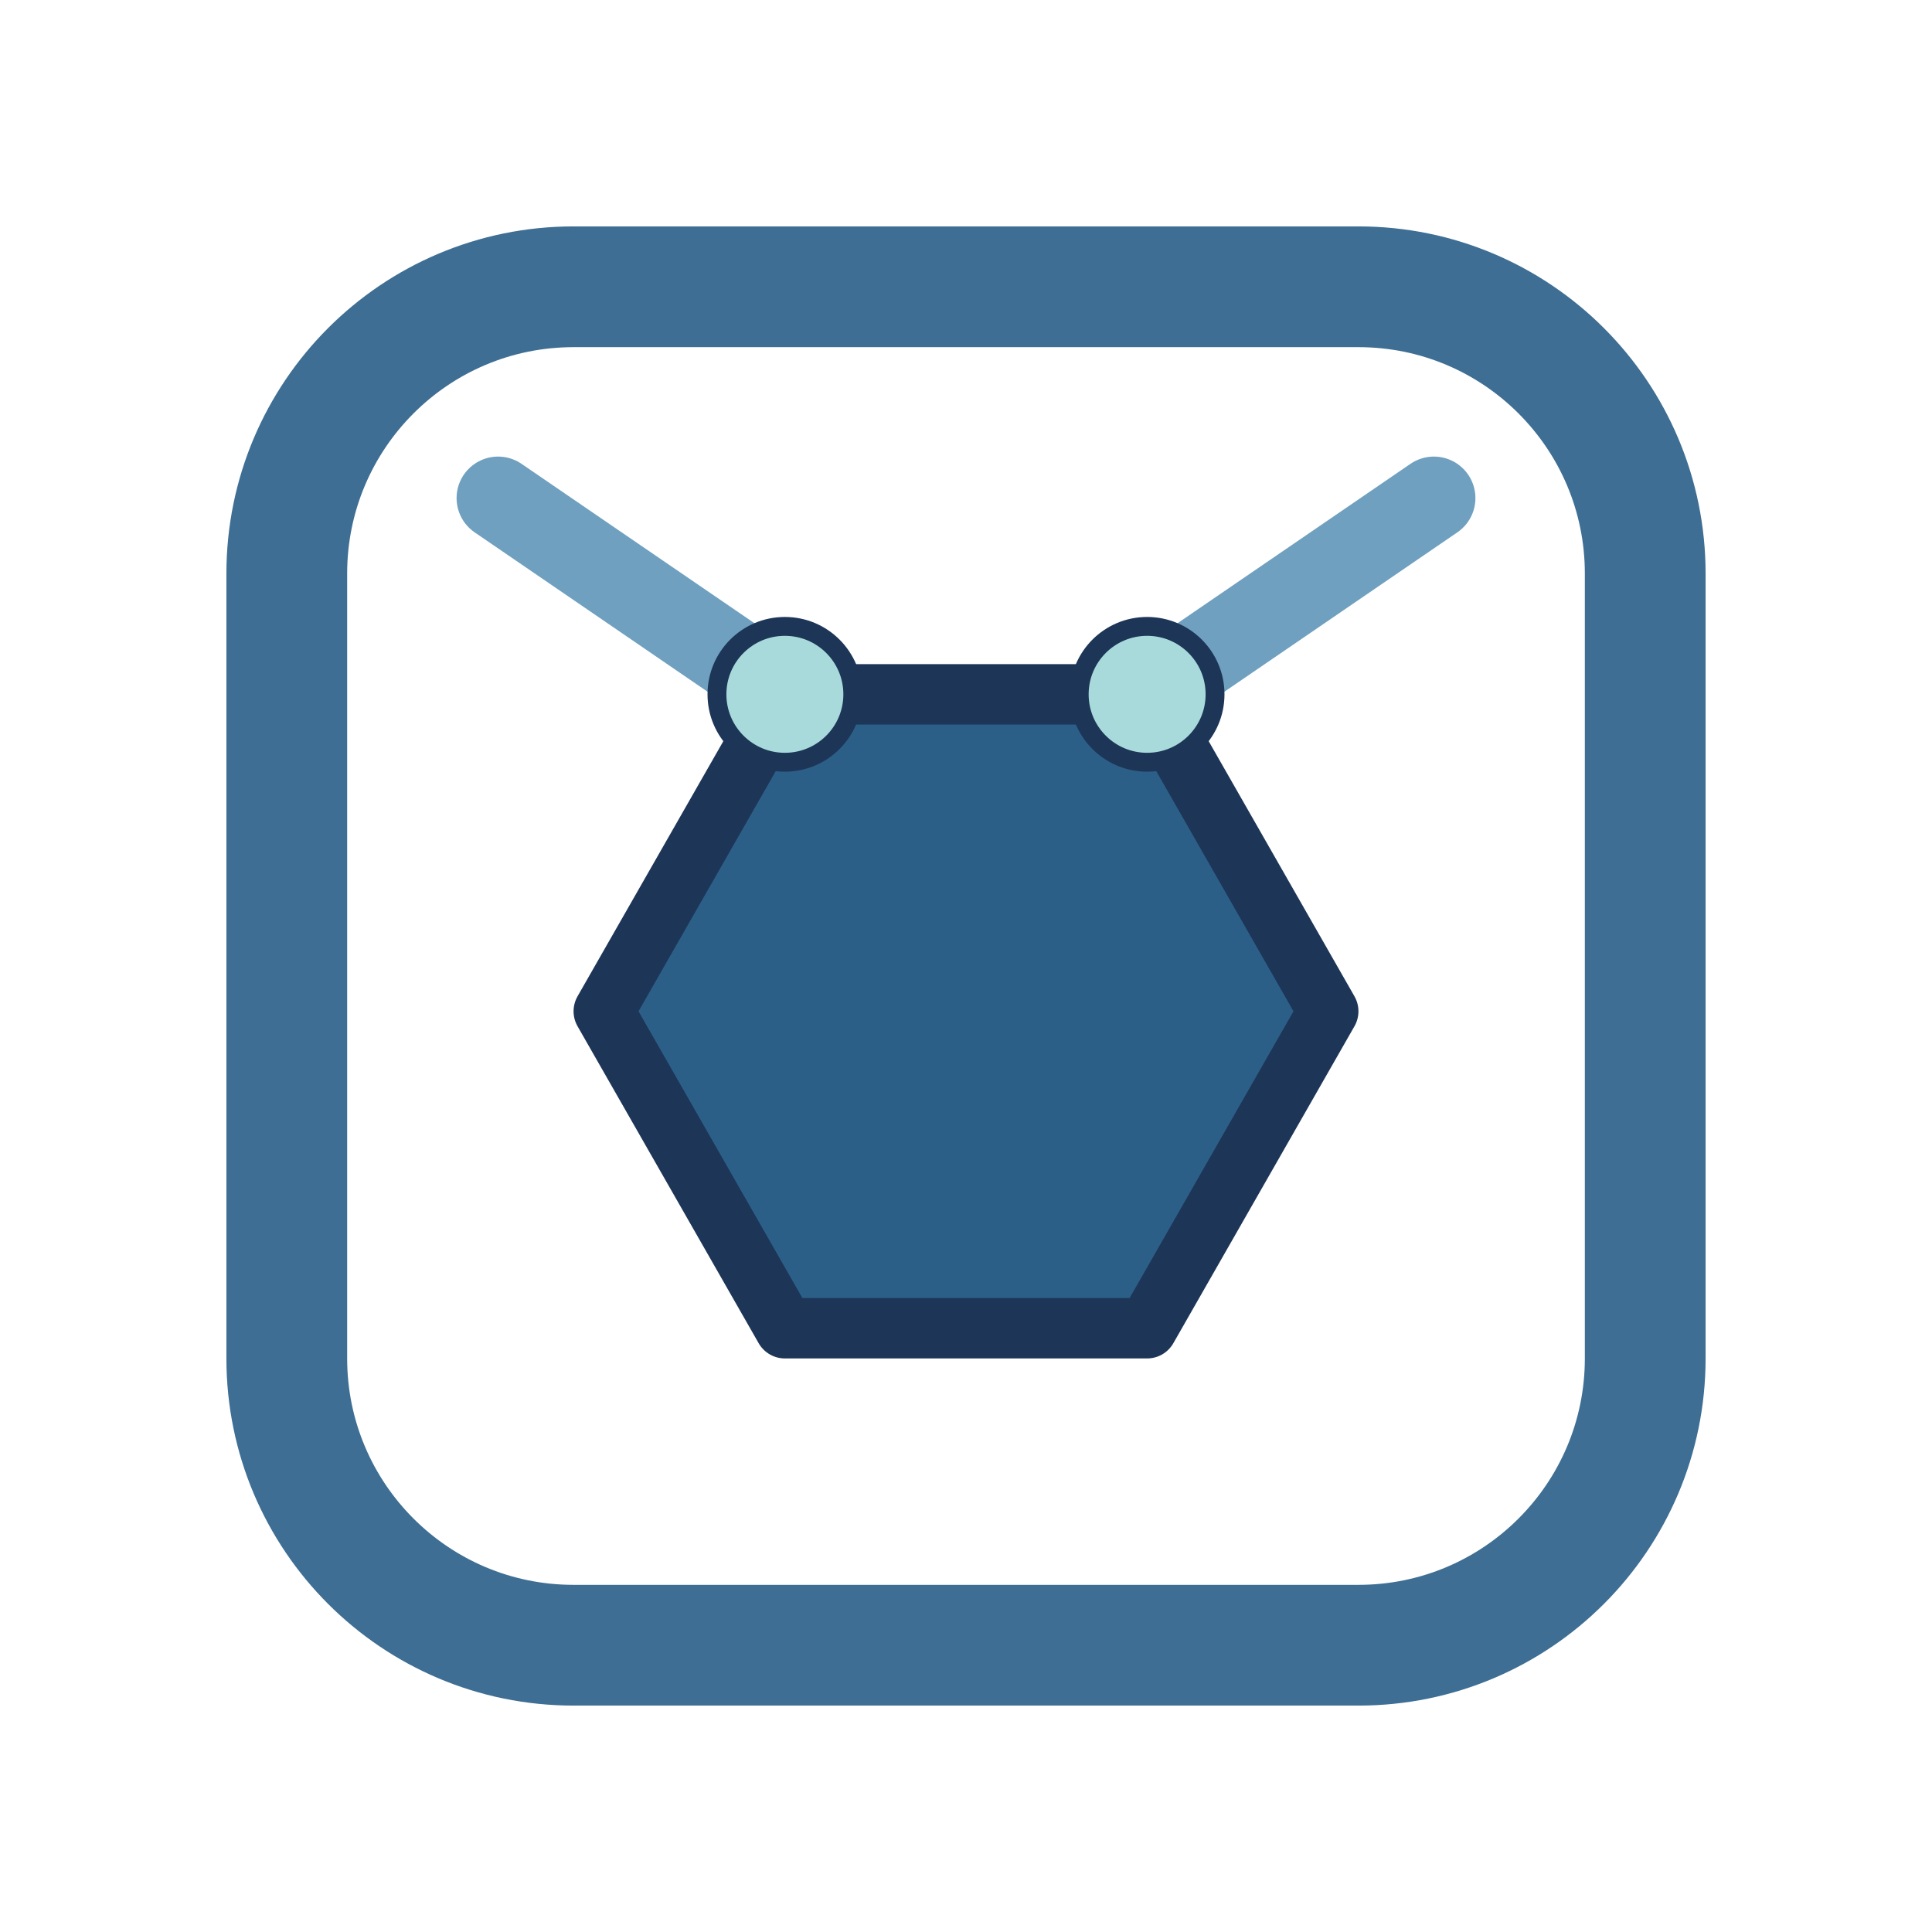
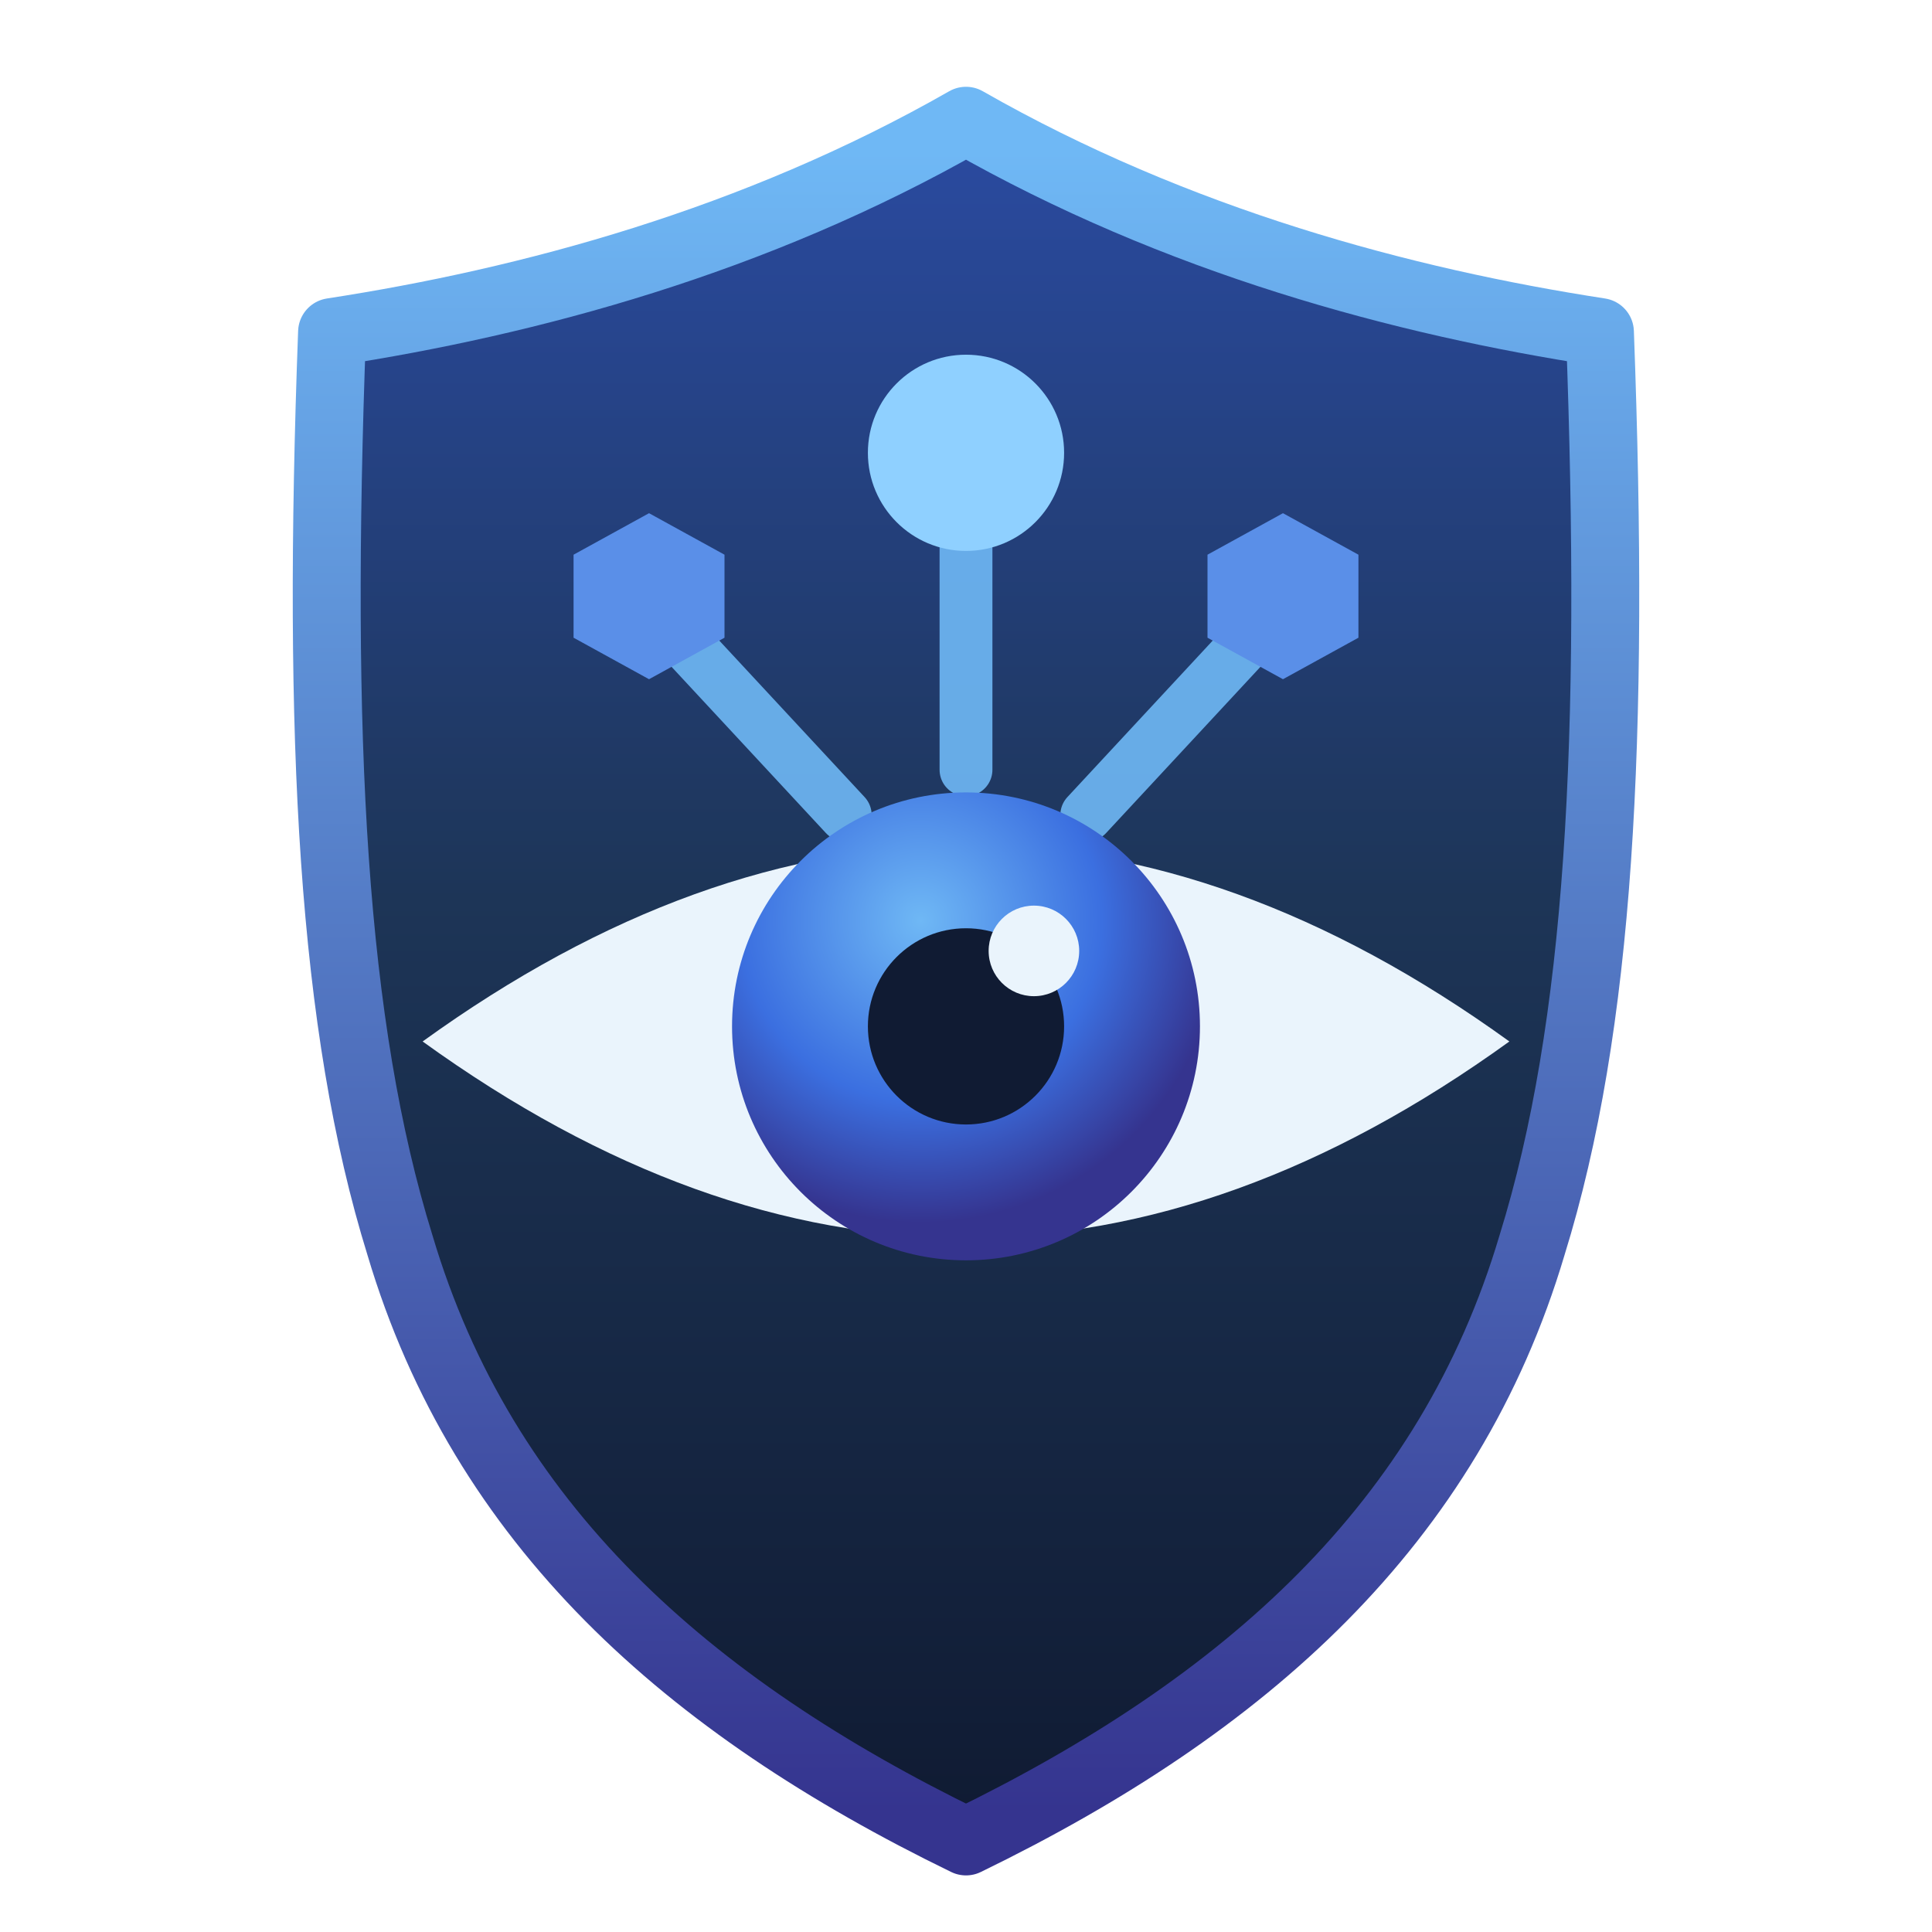
<svg xmlns="http://www.w3.org/2000/svg" viewBox="0 0 256 256" width="256" height="256" role="img" aria-label="Agent Harness Bootstrap mark">
-   <rect x="38" y="38" width="180" height="180" rx="38" ry="38" fill="none" stroke="#3E6E93" stroke-width="16" />
-   <path d="M66 66 L104 92" fill="none" stroke="#6FA0C0" stroke-width="11" stroke-linecap="round" />
-   <path d="M190 66 L152 92" fill="none" stroke="#6FA0C0" stroke-width="11" stroke-linecap="round" />
-   <polygon points="104,92 152,92 176,134 152,176 104,176 80,134" fill="#2C5F87" stroke="#1D3557" stroke-width="8" stroke-linejoin="round" />
-   <circle cx="104" cy="92" r="9" fill="#A8DADC" stroke="#1D3557" stroke-width="2.5" />
-   <circle cx="152" cy="92" r="9" fill="#A8DADC" stroke="#1D3557" stroke-width="2.5" />
+   <defs>
+     <linearGradient id="shm-body" gradientUnits="userSpaceOnUse" x1="128" y1="20" x2="128" y2="240">
+       <stop offset="0" stop-color="#2A4A9F" />
+       <stop offset="0.45" stop-color="#1D3557" />
+       <stop offset="1" stop-color="#101B33" />
+     </linearGradient>
+     <linearGradient id="shm-rim" gradientUnits="userSpaceOnUse" x1="128" y1="20" x2="128" y2="240">
+       <stop offset="0" stop-color="#6FB8F5" />
+       <stop offset="1" stop-color="#35348F" />
+     </linearGradient>
+     <radialGradient id="shm-iris" gradientUnits="userSpaceOnUse" cx="122" cy="122" r="40">
+       <stop offset="0" stop-color="#6FB8F5" />
+       <stop offset="0.6" stop-color="#3B6FE0" />
+       <stop offset="1" stop-color="#35348F" />
+     </radialGradient>
+   </defs>
+   <path d="M128 16            C 156 32 186 40 212 44            C 214 98 212 136 203 165            C 192 202 165 226 128 244            C 91 226 64 202 53 165            C 44 136 42 98 44 44            C 70 40 100 32 128 16 Z" fill="url(#shm-body)" stroke="url(#shm-rim)" stroke-width="9" stroke-linejoin="round" />
+   <g stroke="#6FB8F5" stroke-width="7" stroke-linecap="round" opacity="0.9" fill="none">
+     <path d="M128 62 L128 102" />
+     <path d="M86 80 L112 108" />
+     <path d="M170 80 L144 108" />
+   </g>
+   <circle cx="128" cy="60" r="13" fill="#8FD0FF" />
+   <polygon points="86,68 96,73.5 96,84.5 86,90 76,84.5 76,73.5" fill="#5A8FE8" />
+   <polygon points="170,68 180,73.5 180,84.5 170,90 160,84.5 160,73.5" fill="#5A8FE8" />
+   <path d="M56 138 Q128 86 200 138 Q128 190 56 138 Z" fill="#EAF4FC" />
+   <circle cx="128" cy="136" r="31" fill="url(#shm-iris)" />
+   <circle cx="128" cy="136" r="13" fill="#101B33" />
+   <circle cx="137" cy="126" r="6" fill="#EAF4FC" />
</svg>
